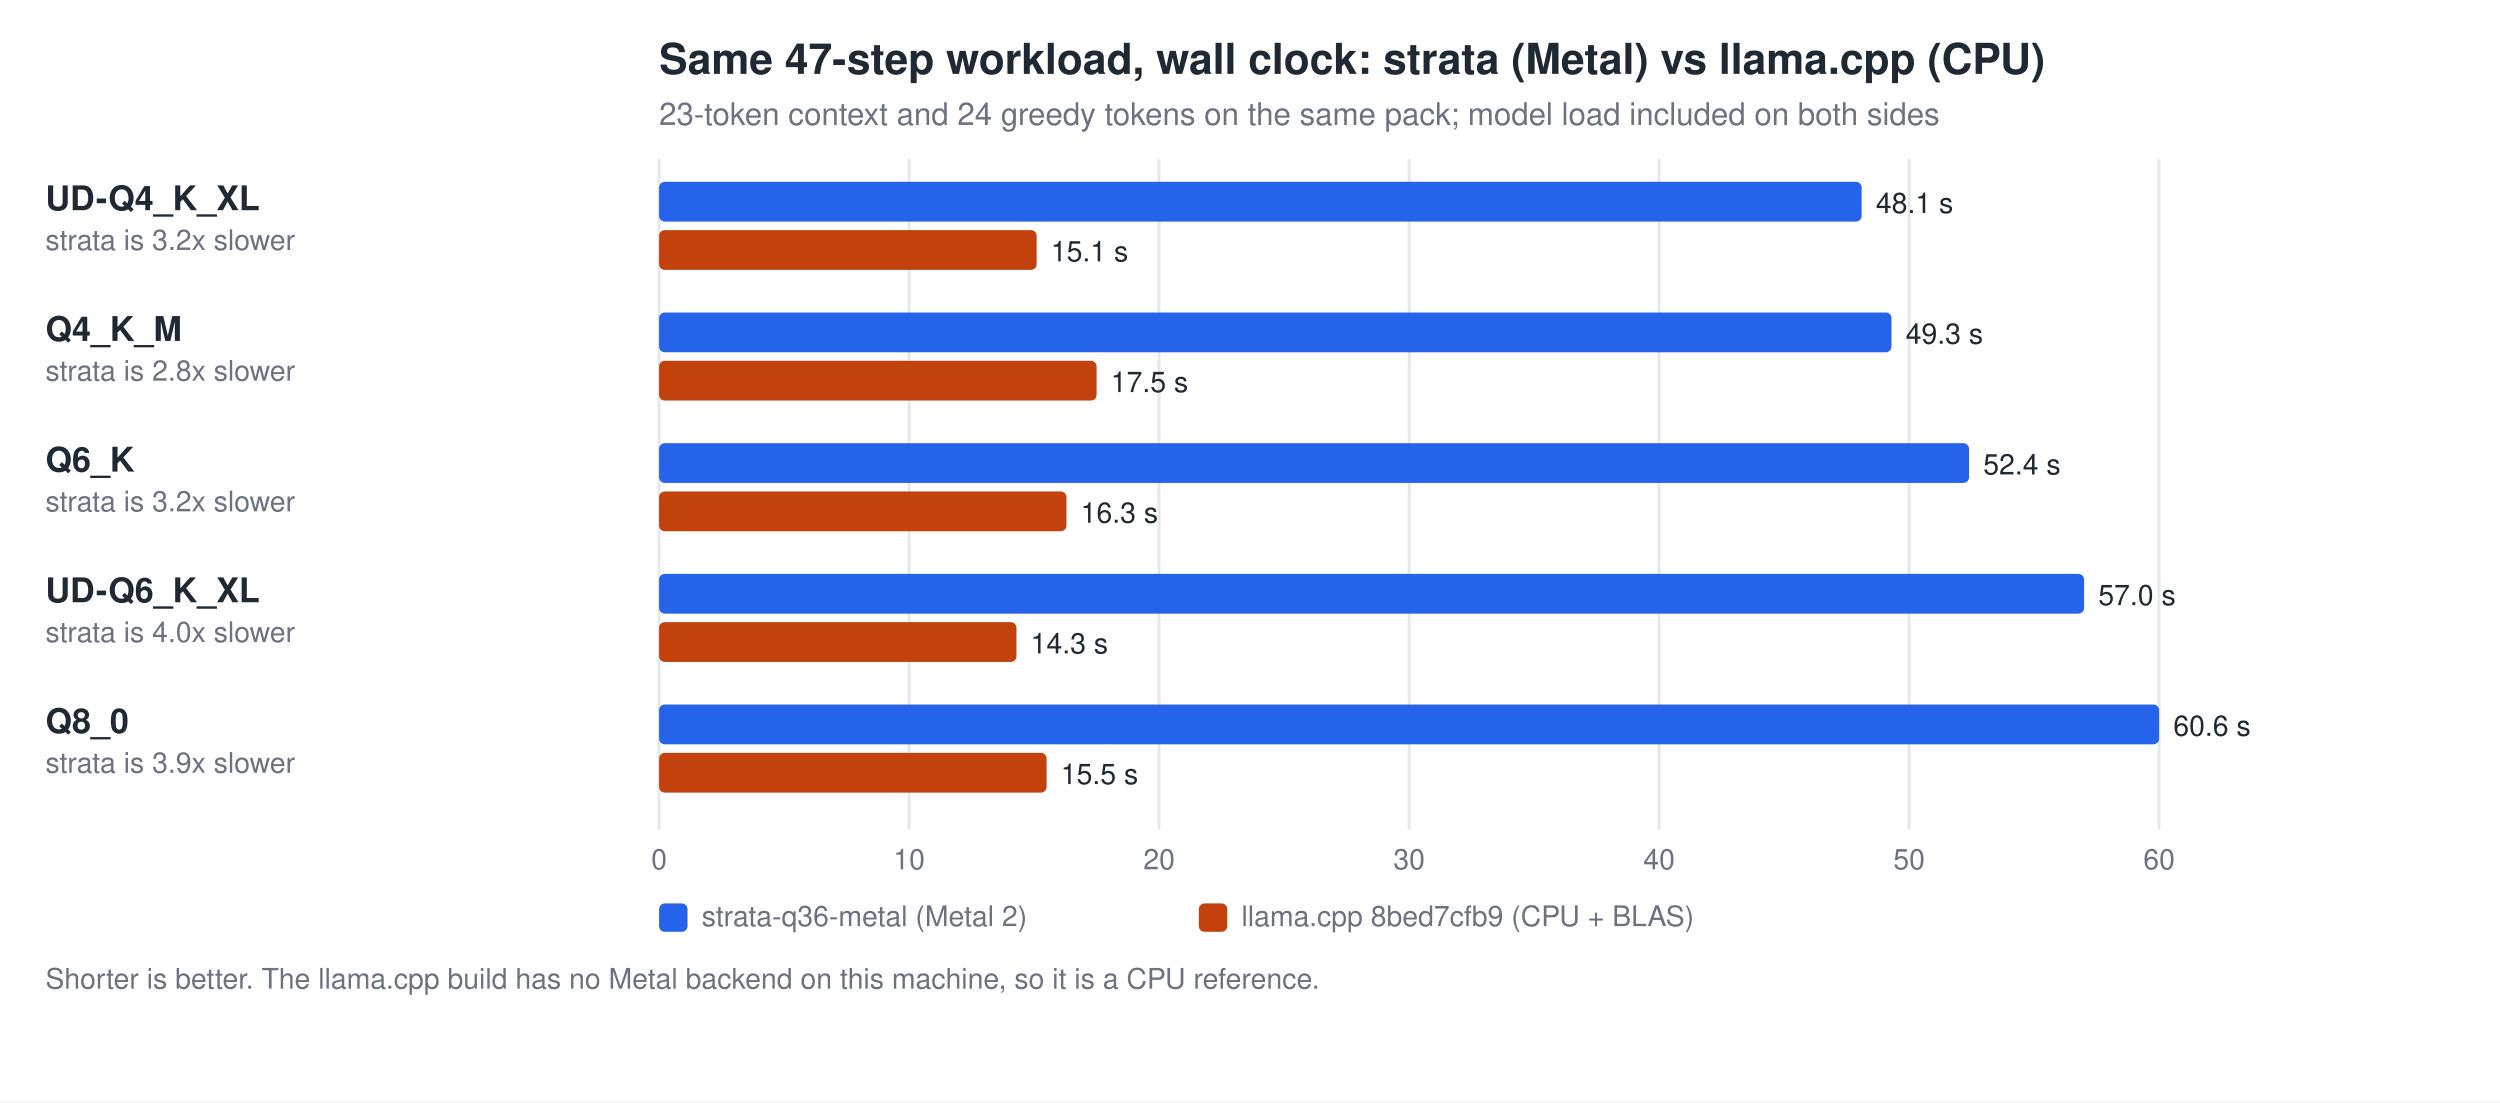
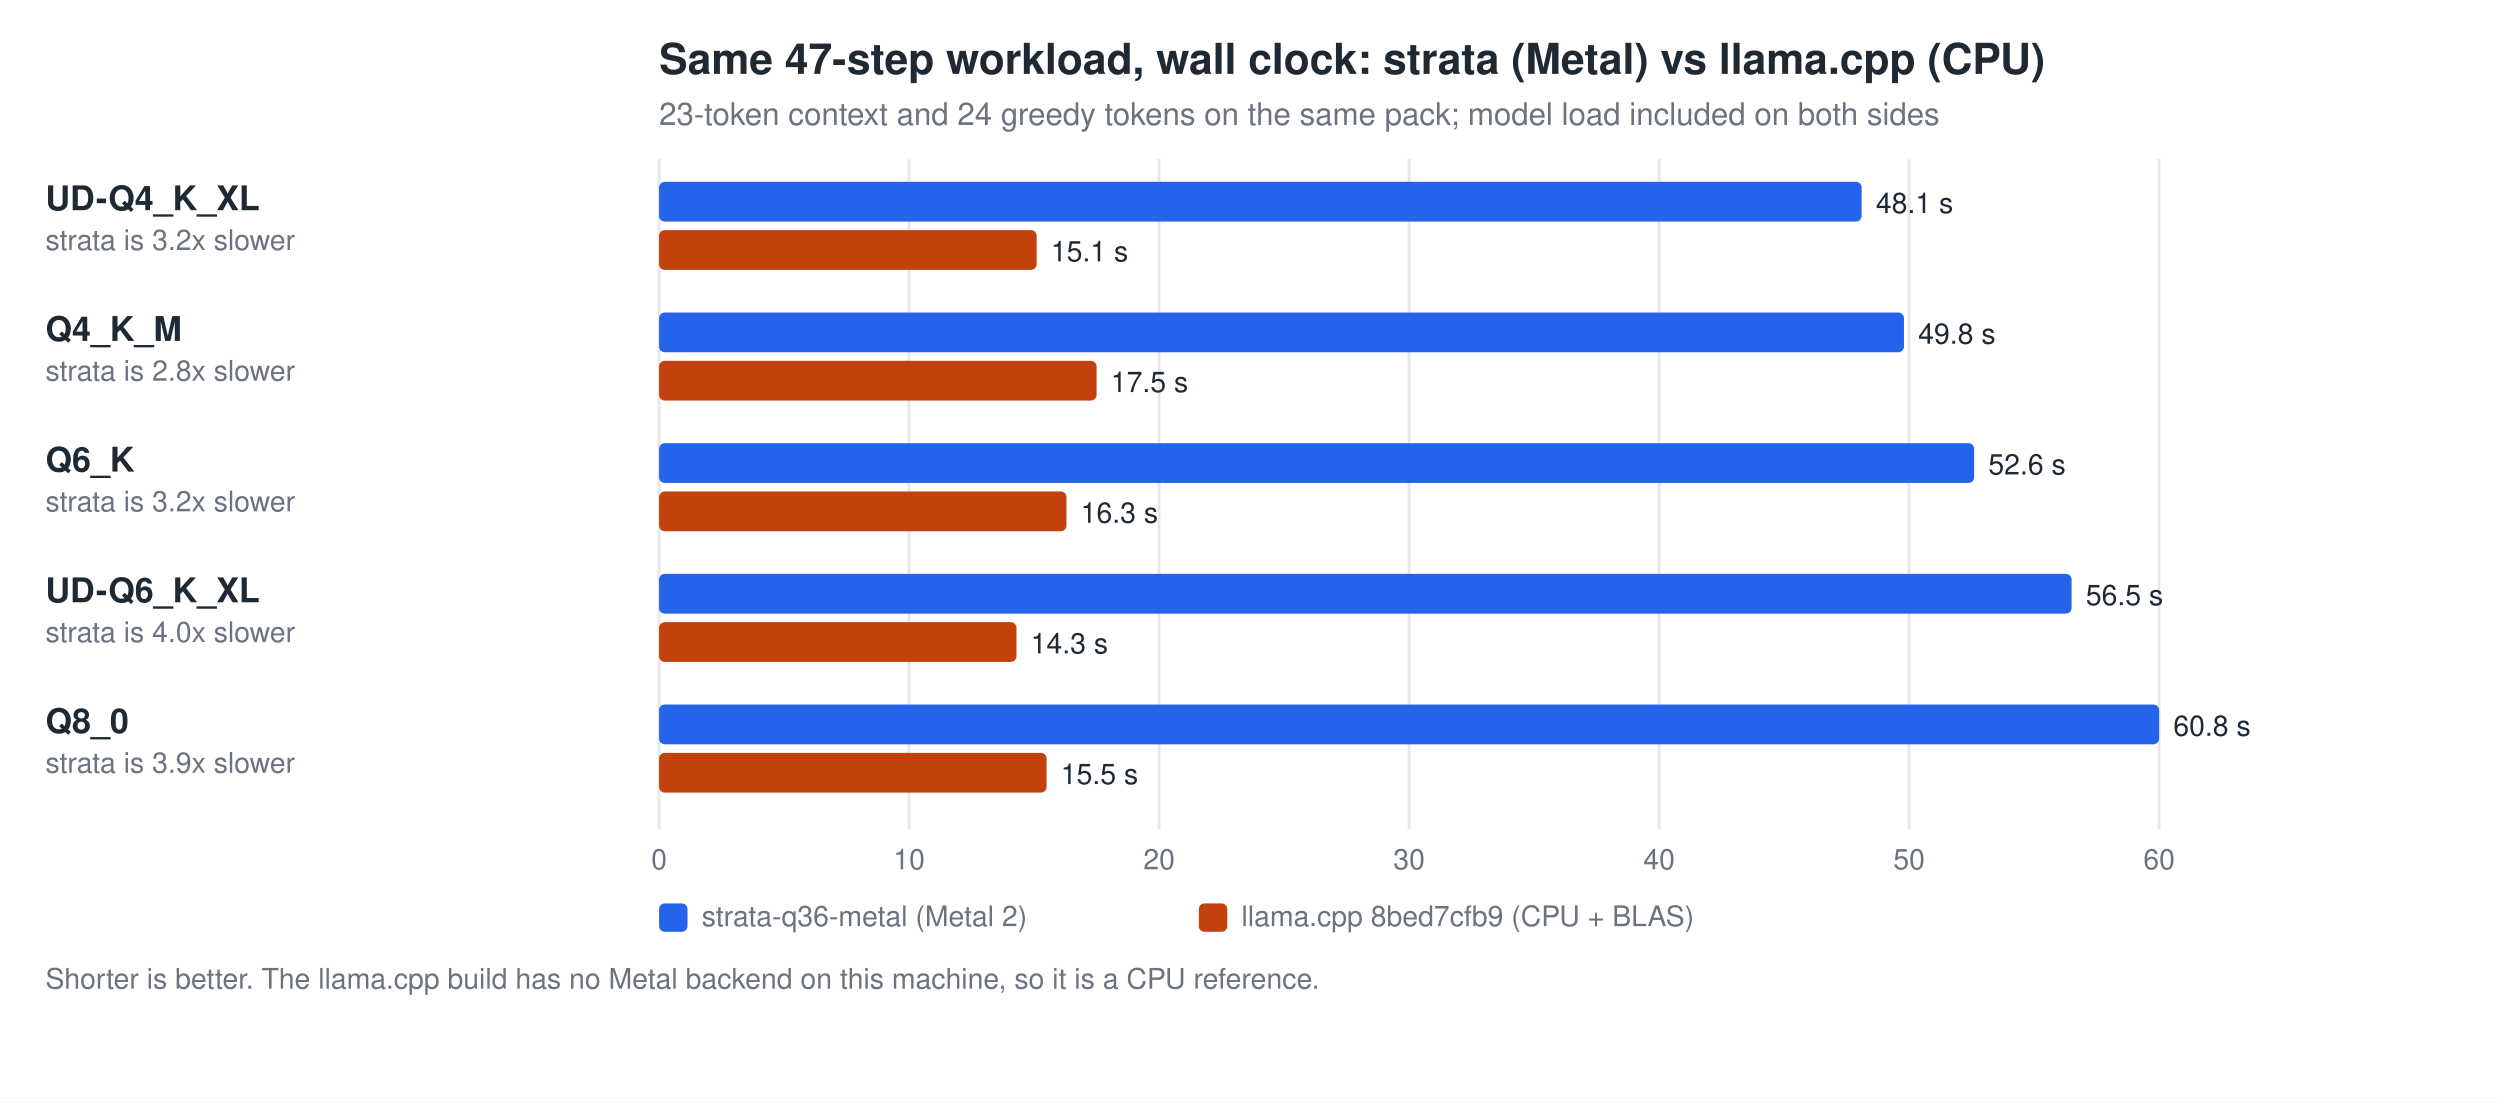
<svg xmlns="http://www.w3.org/2000/svg" width="880" height="388" viewBox="0 0 880 388" font-family="Helvetica, Arial, sans-serif">
  <rect width="880" height="388" fill="#ffffff" />
  <text x="232" y="26" font-size="15" font-weight="600" fill="#1f2933">Same 47-step workload, wall clock: strata (Metal) vs llama.cpp (CPU)</text>
  <text x="232" y="44" font-size="11" fill="#6b7280">23-token context and 24 greedy tokens on the same pack; model load included on both sides</text>
  <line x1="232.0" y1="56" x2="232.0" y2="292" stroke="#e5e7eb" />
  <text x="232.0" y="306" font-size="10" fill="#6b7280" text-anchor="middle">0</text>
  <line x1="320.0" y1="56" x2="320.0" y2="292" stroke="#e5e7eb" />
  <text x="320.0" y="306" font-size="10" fill="#6b7280" text-anchor="middle">10</text>
  <line x1="408.0" y1="56" x2="408.0" y2="292" stroke="#e5e7eb" />
  <text x="408.0" y="306" font-size="10" fill="#6b7280" text-anchor="middle">20</text>
  <line x1="496.0" y1="56" x2="496.0" y2="292" stroke="#e5e7eb" />
  <text x="496.0" y="306" font-size="10" fill="#6b7280" text-anchor="middle">30</text>
  <line x1="584.0" y1="56" x2="584.0" y2="292" stroke="#e5e7eb" />
  <text x="584.0" y="306" font-size="10" fill="#6b7280" text-anchor="middle">40</text>
  <line x1="672.0" y1="56" x2="672.0" y2="292" stroke="#e5e7eb" />
  <text x="672.0" y="306" font-size="10" fill="#6b7280" text-anchor="middle">50</text>
  <line x1="760.0" y1="56" x2="760.0" y2="292" stroke="#e5e7eb" />
  <text x="760.0" y="306" font-size="10" fill="#6b7280" text-anchor="middle">60</text>
  <text x="16" y="74" font-size="12" font-weight="600" fill="#1f2933">UD-Q4_K_XL</text>
  <text x="16" y="88" font-size="10" fill="#6b7280">strata is 3.2x slower</text>
  <rect x="232" y="64" width="423.3" height="14" rx="2" fill="#2563eb" />
  <text x="660.3" y="75" font-size="10" fill="#1f2933">48.1 s</text>
  <rect x="232" y="81" width="132.9" height="14" rx="2" fill="#c2410c" />
  <text x="369.9" y="92" font-size="10" fill="#1f2933">15.1 s</text>
  <text x="16" y="120" font-size="12" font-weight="600" fill="#1f2933">Q4_K_M</text>
  <text x="16" y="134" font-size="10" fill="#6b7280">strata is 2.8x slower</text>
-   <rect x="232" y="110" width="433.8" height="14" rx="2" fill="#2563eb" />
-   <text x="670.8" y="121" font-size="10" fill="#1f2933">49.3 s</text>
+   <rect x="232" y="110" width="438.2" height="14" rx="2" fill="#2563eb" />
+   <text x="675.2" y="121" font-size="10" fill="#1f2933">49.8 s</text>
  <rect x="232" y="127" width="154.0" height="14" rx="2" fill="#c2410c" />
  <text x="391.0" y="138" font-size="10" fill="#1f2933">17.5 s</text>
  <text x="16" y="166" font-size="12" font-weight="600" fill="#1f2933">Q6_K</text>
  <text x="16" y="180" font-size="10" fill="#6b7280">strata is 3.2x slower</text>
-   <rect x="232" y="156" width="461.1" height="14" rx="2" fill="#2563eb" />
-   <text x="698.1" y="167" font-size="10" fill="#1f2933">52.4 s</text>
+   <rect x="232" y="156" width="462.9" height="14" rx="2" fill="#2563eb" />
+   <text x="699.9" y="167" font-size="10" fill="#1f2933">52.6 s</text>
  <rect x="232" y="173" width="143.4" height="14" rx="2" fill="#c2410c" />
  <text x="380.4" y="184" font-size="10" fill="#1f2933">16.3 s</text>
  <text x="16" y="212" font-size="12" font-weight="600" fill="#1f2933">UD-Q6_K_XL</text>
  <text x="16" y="226" font-size="10" fill="#6b7280">strata is 4.0x slower</text>
-   <rect x="232" y="202" width="501.6" height="14" rx="2" fill="#2563eb" />
-   <text x="738.6" y="213" font-size="10" fill="#1f2933">57.0 s</text>
+   <rect x="232" y="202" width="497.2" height="14" rx="2" fill="#2563eb" />
+   <text x="734.2" y="213" font-size="10" fill="#1f2933">56.5 s</text>
  <rect x="232" y="219" width="125.8" height="14" rx="2" fill="#c2410c" />
  <text x="362.8" y="230" font-size="10" fill="#1f2933">14.3 s</text>
  <text x="16" y="258" font-size="12" font-weight="600" fill="#1f2933">Q8_0</text>
  <text x="16" y="272" font-size="10" fill="#6b7280">strata is 3.9x slower</text>
  <rect x="232" y="248" width="528.0" height="14" rx="2" fill="#2563eb" />
-   <text x="765.0" y="259" font-size="10" fill="#1f2933">60.6 s</text>
+   <text x="765.0" y="259" font-size="10" fill="#1f2933">60.8 s</text>
  <rect x="232" y="265" width="136.4" height="14" rx="2" fill="#c2410c" />
  <text x="373.4" y="276" font-size="10" fill="#1f2933">15.5 s</text>
  <rect x="232" y="318" width="10" height="10" rx="2" fill="#2563eb" />
  <text x="247" y="326" font-size="10" fill="#6b7280">strata-q36-metal (Metal 2)</text>
  <rect x="422" y="318" width="10" height="10" rx="2" fill="#c2410c" />
  <text x="437" y="326" font-size="10" fill="#6b7280">llama.cpp 8bed7cfb9 (CPU + BLAS)</text>
  <text x="16" y="348" font-size="10" fill="#6b7280">Shorter is better. The llama.cpp build has no Metal backend on this machine, so it is a CPU reference.</text>
</svg>
